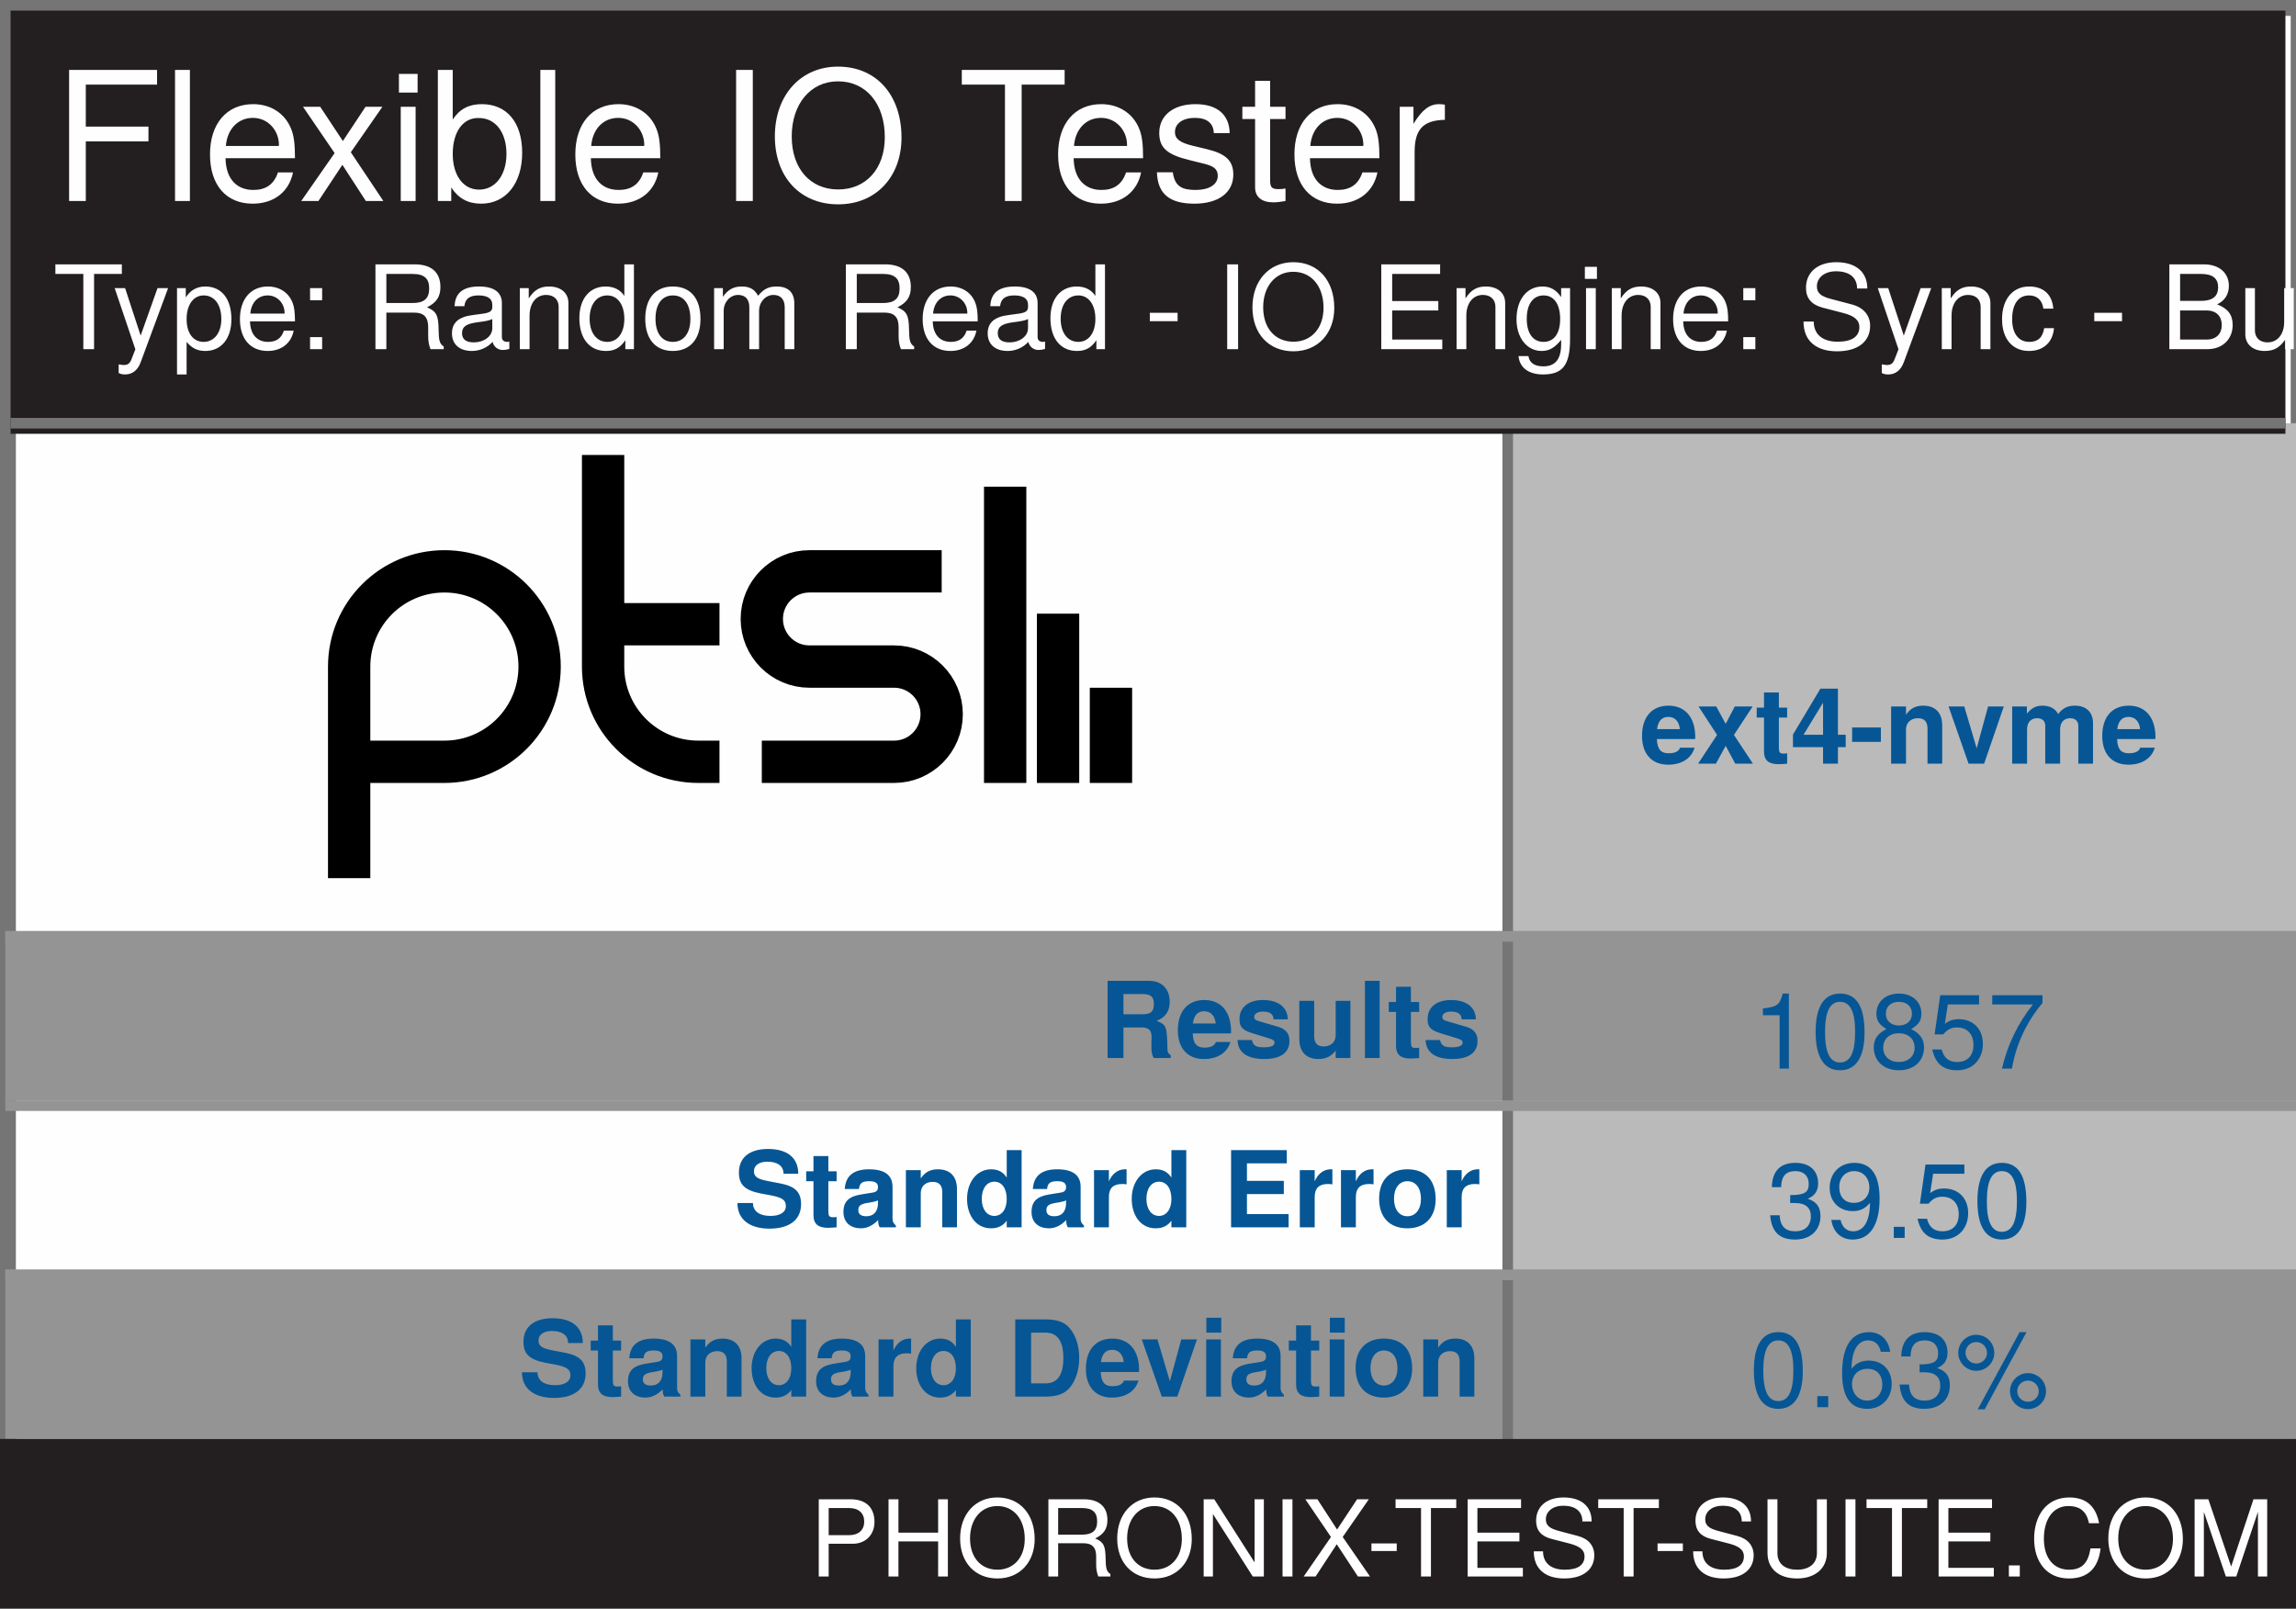
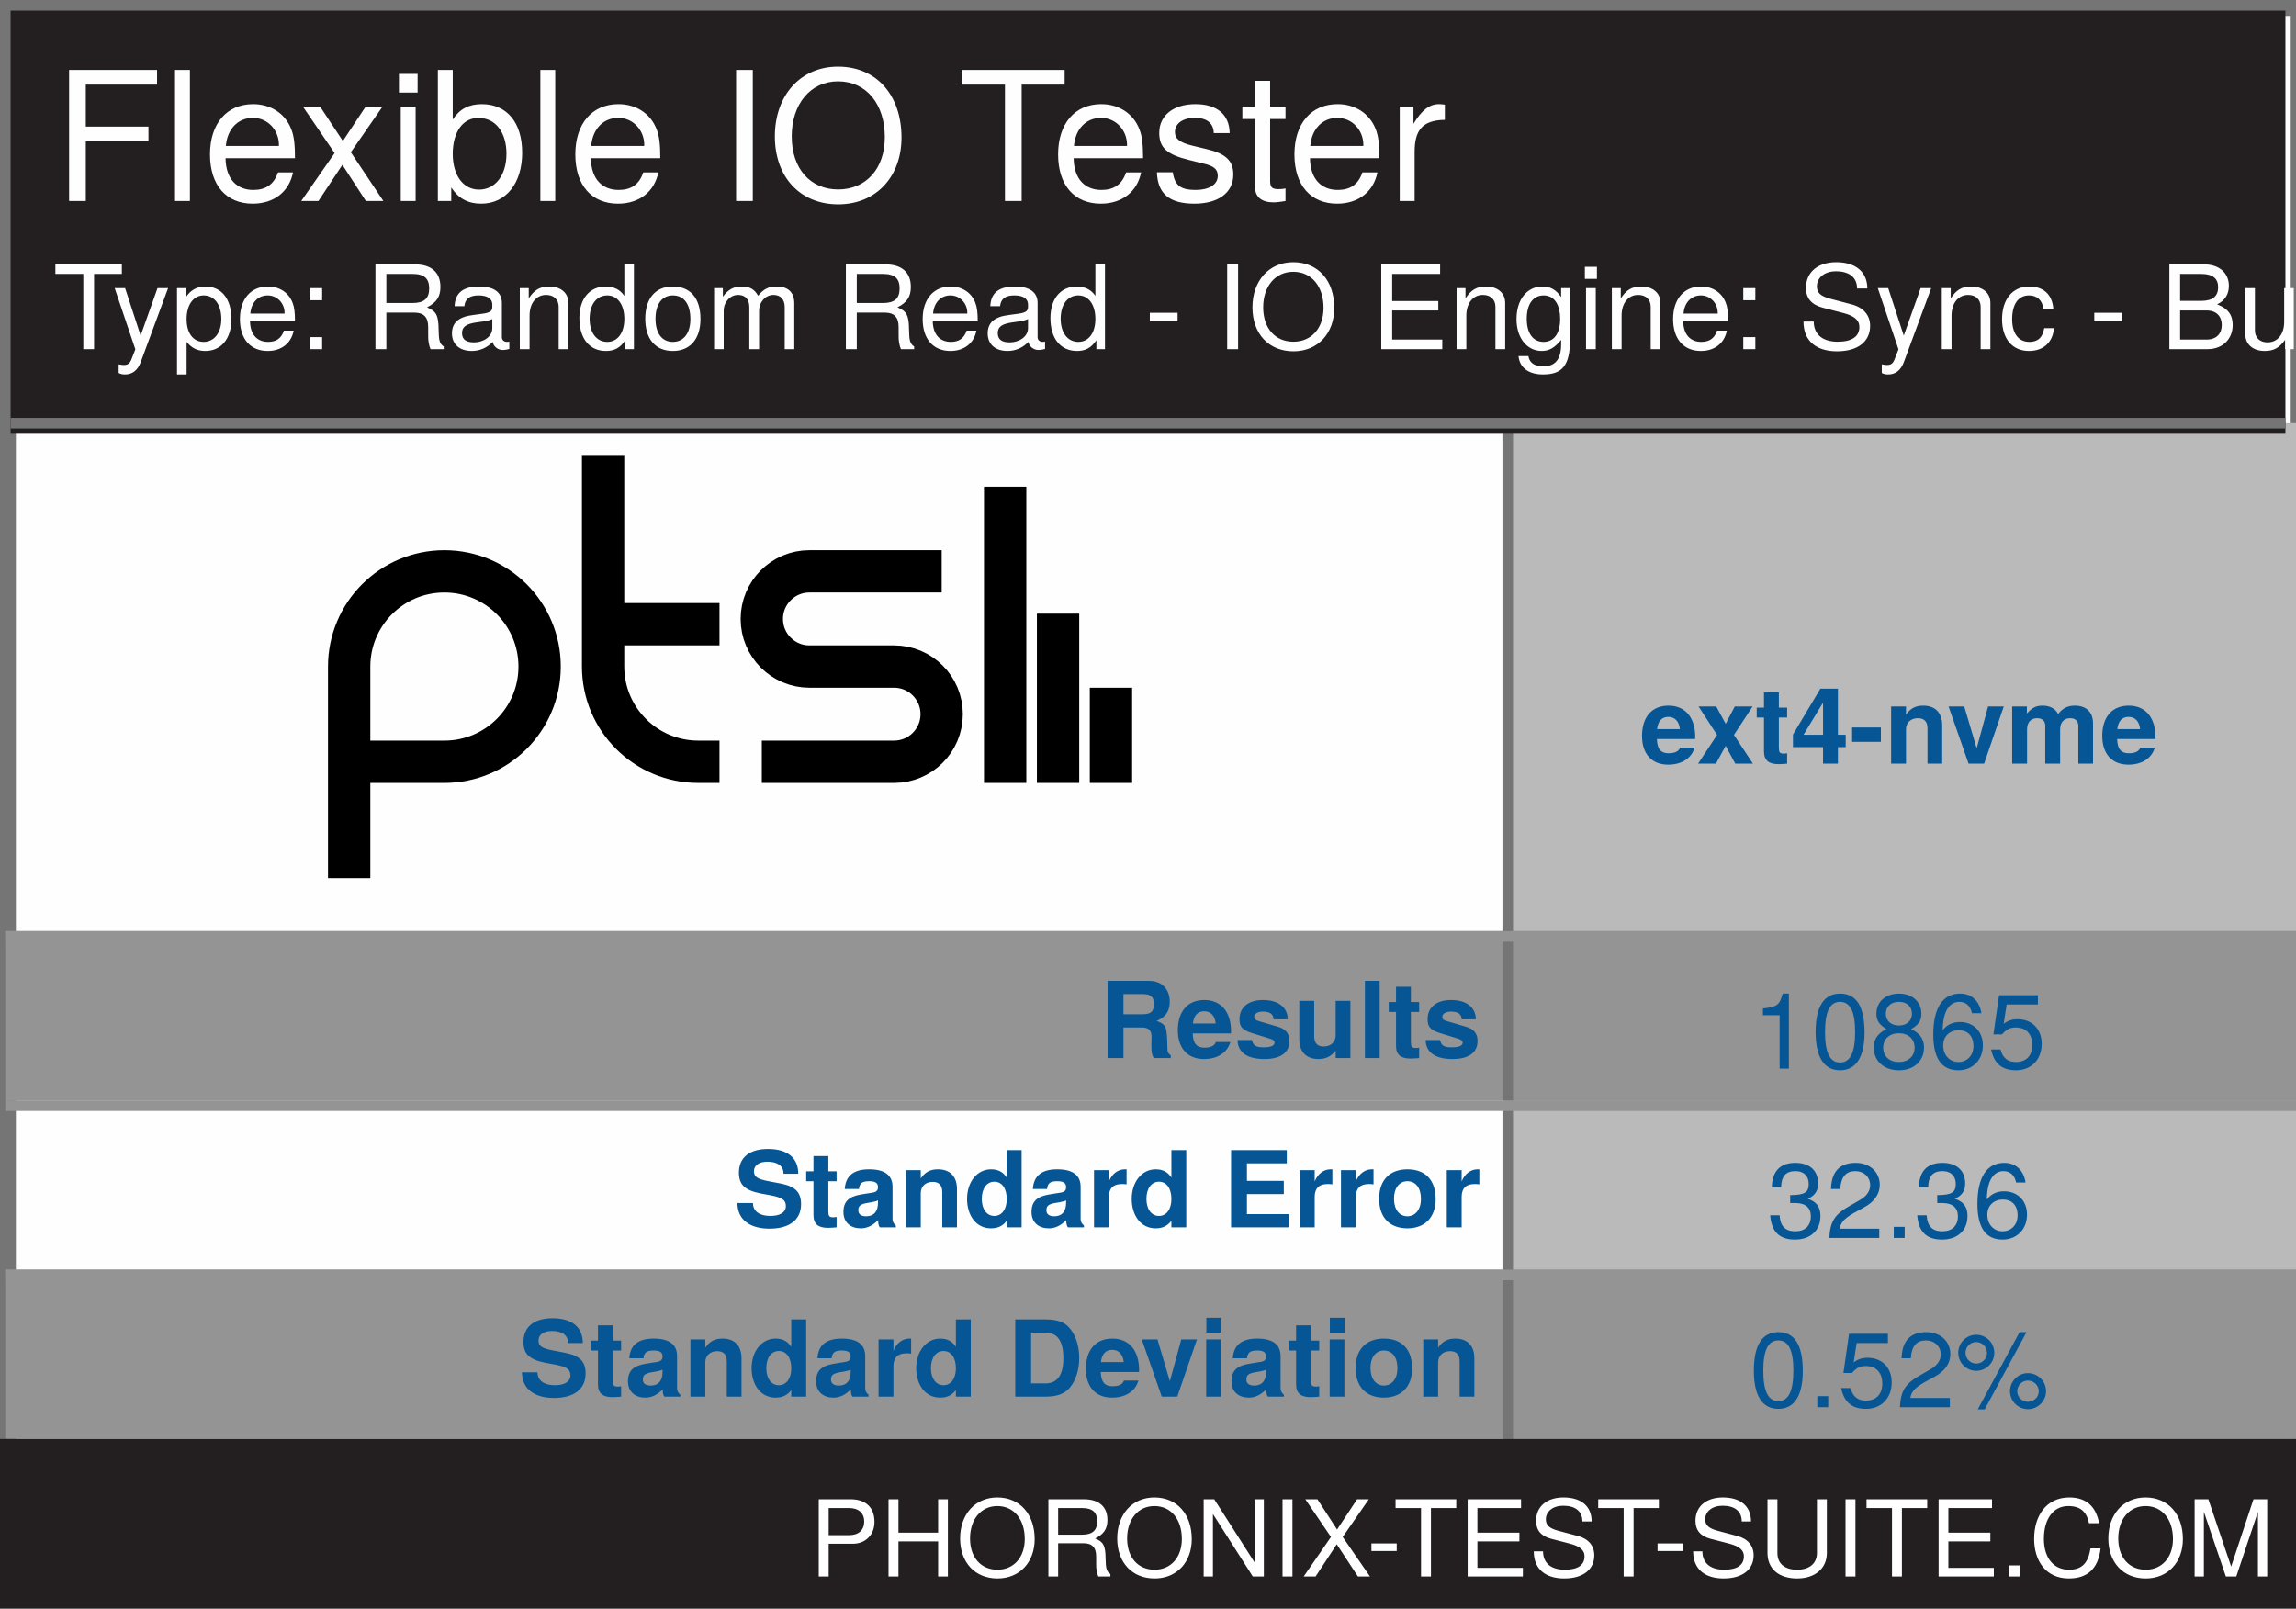
<svg xmlns="http://www.w3.org/2000/svg" xmlns:xlink="http://www.w3.org/1999/xlink" version="1.1" font-family="sans-serif, droid-sans, helvetica, verdana, tahoma" viewbox="0 0 217 152" width="217" height="152" preserveAspectRatio="xMinYMin meet">
  <rect x="0" y="0" width="217" height="152" fill="#FEFEFE" stroke="#757575" stroke-width="2" />
  <rect x="1" y="1" width="216" height="151" fill="#FEFEFE" stroke="#757575" stroke-width="1" />
  <path d="m74 22v9m-5-16v16m-5-28v28m-23-2h12.5c2.485 0 4.5-2.015 4.5-4.5s-2.015-4.5-4.5-4.5h-8c-2.485 0-4.5-2.015-4.5-4.5s2.015-4.5 4.5-4.5h12.5m-21 5h-11m11 13h-2c-4.971 0-9-4.029-9-9v-20m-24 40v-20c0-4.971 4.029-9 9-9 4.971 0 9 4.029 9 9s-4.029 9-9 9h-9" stroke="#000000" stroke-width="4" fill="none" transform="translate(31,43)" />
  <line x1="142" y1="88" x2="217" y2="88" stroke="#BABABA" stroke-width="96" stroke-dasharray="75,75" />
  <line x1="109" y1="88" x2="109" y2="136" stroke="#949494" stroke-width="217" stroke-dasharray="16,16" />
  <line x1="142" y1="88" x2="217" y2="88" stroke="#757575" stroke-width="96" stroke-dasharray="1,74" />
  <rect x="1" y="1" width="215" height="40" fill="#231f20" />
  <text x="5" y="19" font-size="17" fill="#FEFEFE" text-anchor="start">Flexible IO Tester</text>
  <text x="5" y="33" font-size="11" fill="#FEFEFE" text-anchor="start">Type: Random Read - IO Engine: Sync - Buffered: Yes - Direct: No - Block Size: 4KB - Disk Target: Default Test Directory - Result: IOPS</text>
  <line x1="1" y1="40" x2="216" y2="40" stroke="#757575" stroke-width="1" />
  <g font-size="10" font-weight="bold" text-anchor="end" fill="#065695">
    <text x="140" y="100" fill="#065695">Results</text>
    <text x="140" y="116" fill="#065695">Standard Error</text>
    <text x="140" y="132" fill="#065695">Standard Deviation</text>
  </g>
  <g font-size="10" fill="#065695" font-weight="bold" text-anchor="middle" dominant-baseline="text-before-edge">
    <text x="179.5" y="64">ext4-nvme</text>
  </g>
  <g />
  <g text-anchor="middle" font-size="10">
-     <text x="179.5" y="101" fill="#065695" xlink:title="STD Dev: 0.63%;  STD Error: 39.50">10857</text>
-     <text x="179.5" y="117" fill="#065695">39.50</text>
-     <text x="179.5" y="133" fill="#065695">0.63%</text>
+     <text x="179.5" y="101" fill="#065695" xlink:title="STD Dev: 0.52%;  STD Error: 32.36">10865</text>
+     <text x="179.5" y="117" fill="#065695">32.36</text>
+     <text x="179.5" y="133" fill="#065695">0.52%</text>
  </g>
  <line x1="109" y1="88" x2="109" y2="136" stroke="#949494" stroke-width="217" stroke-dasharray="1,15" />
  <rect x="0" y="136" width="217" height="16" fill="#231f20" />
  <a xlink:href="http://www.phoronix-test-suite.com/" xlink:show="new">
    <text x="215" y="149" font-size="10" fill="#FFFFFF" text-anchor="end" xlink:show="new">PHORONIX-TEST-SUITE.COM</text>
  </a>
</svg>
